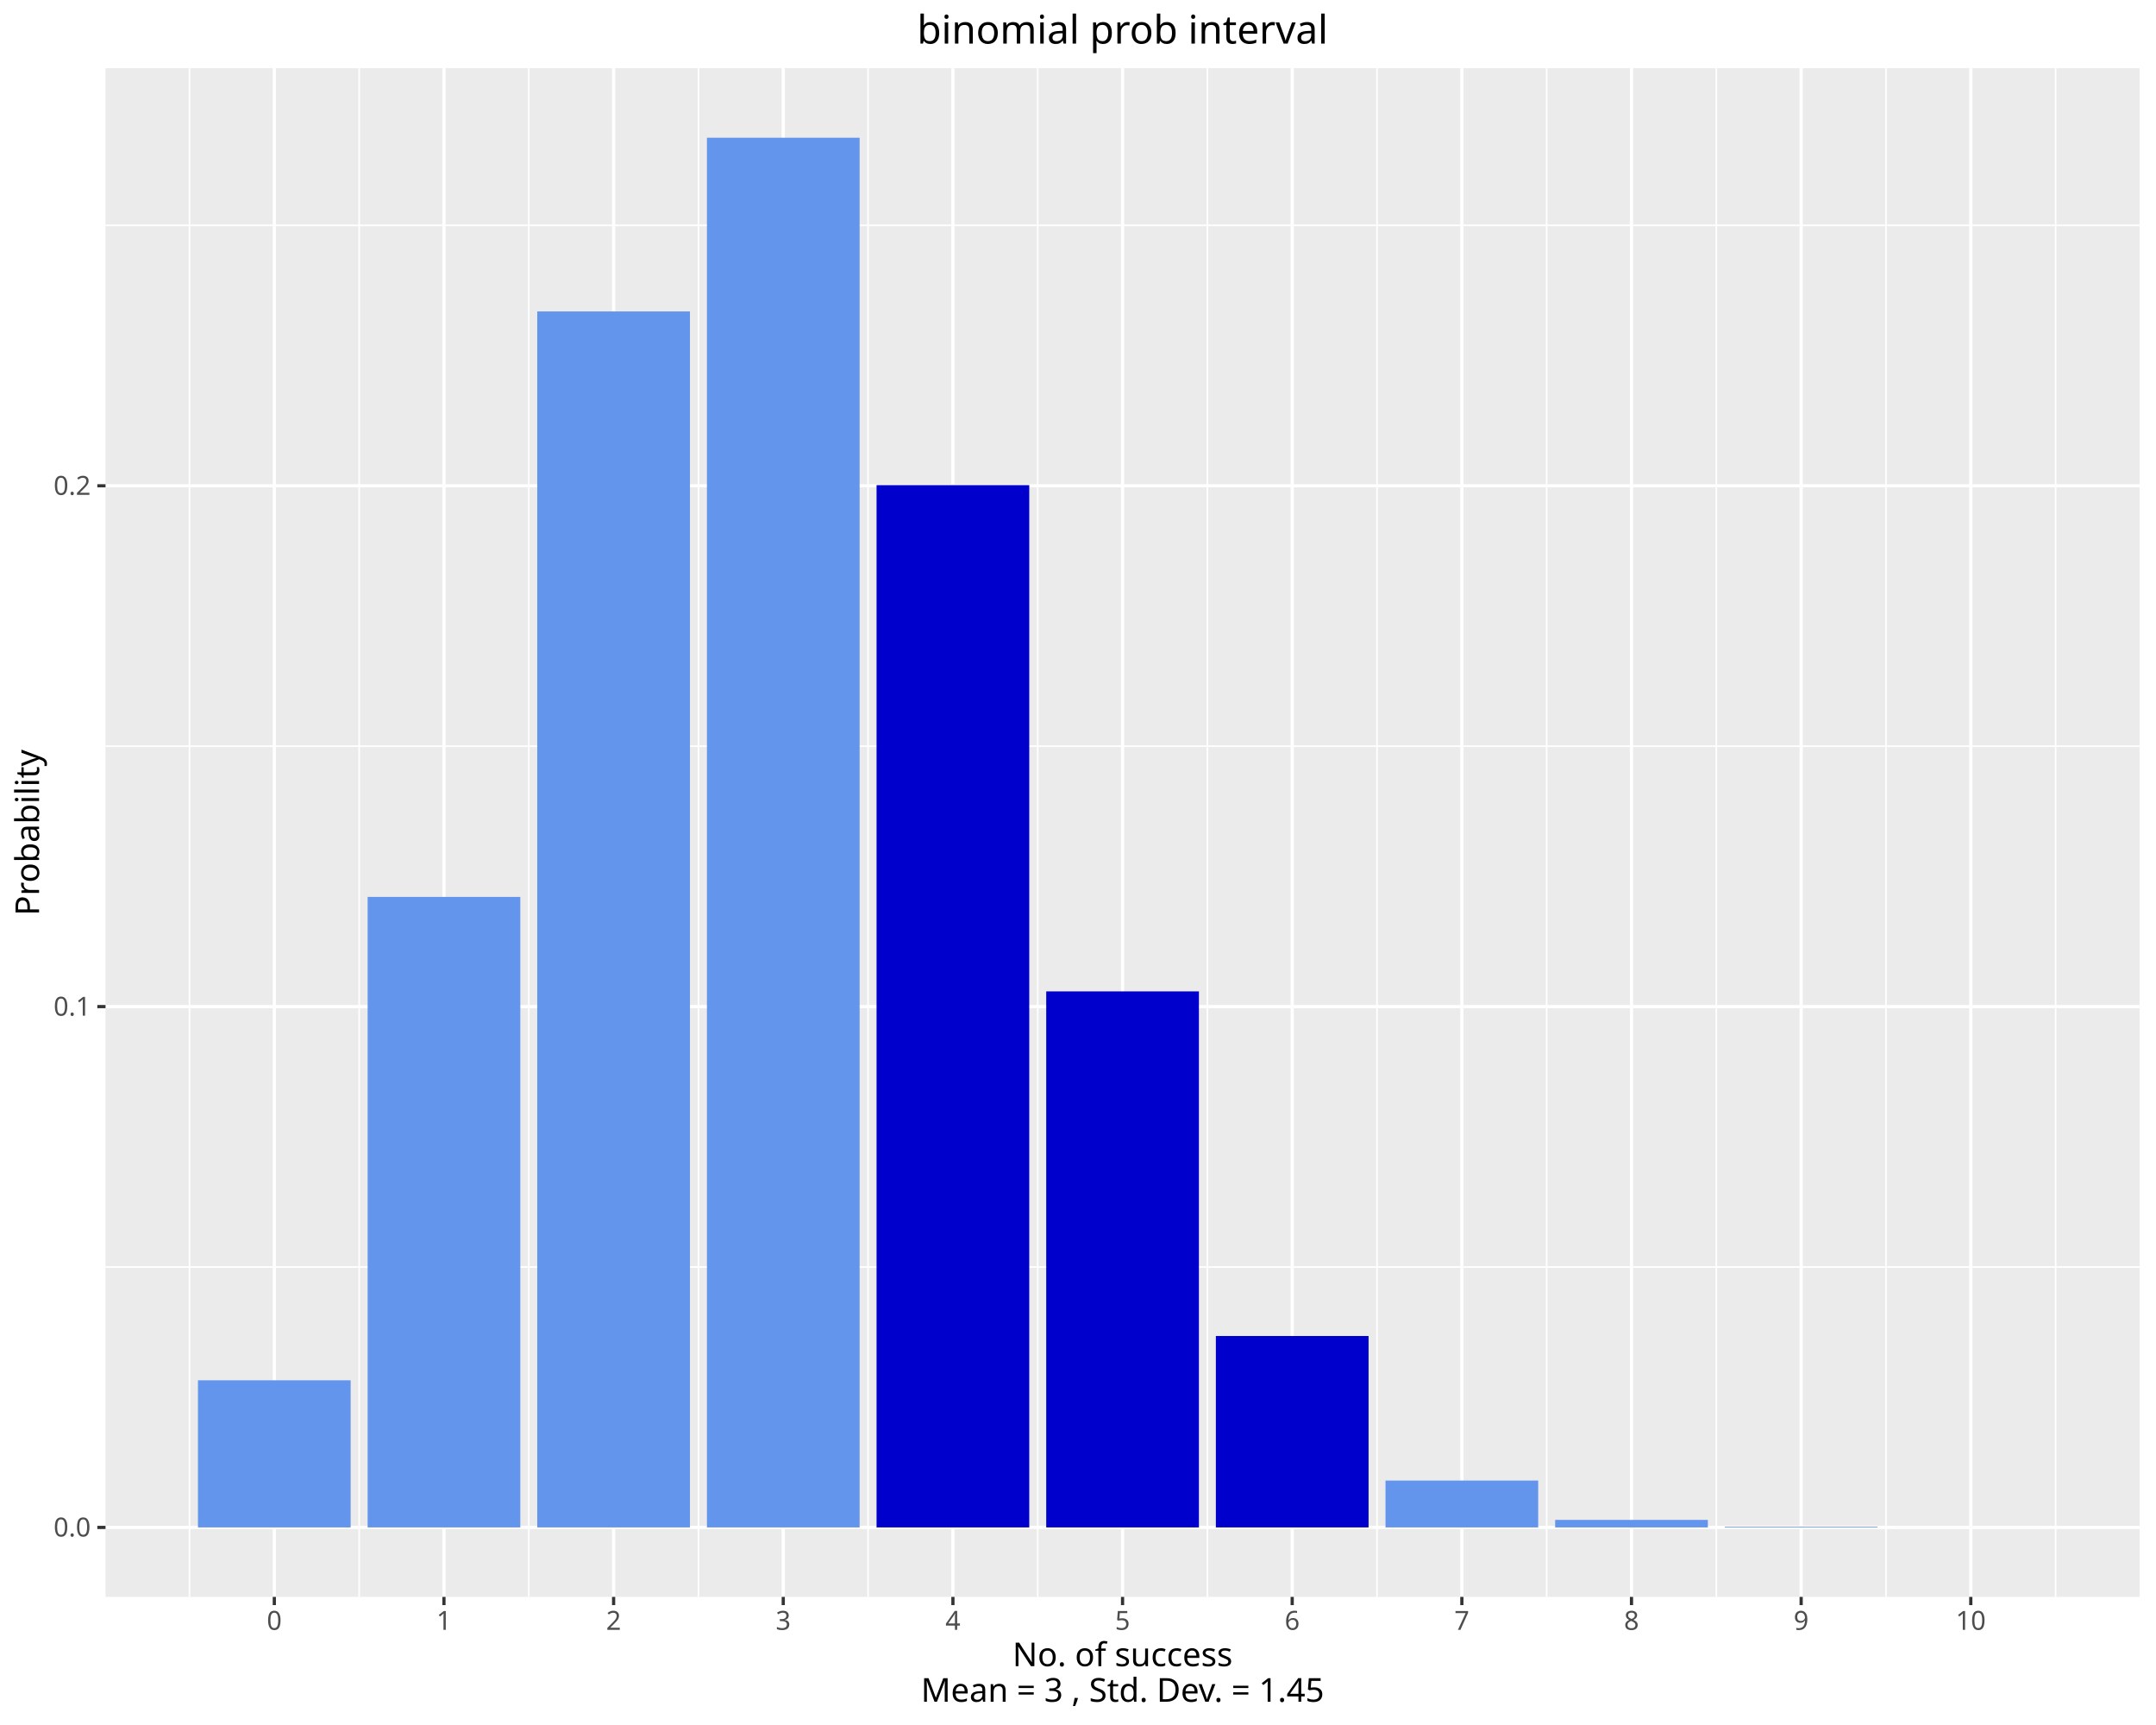
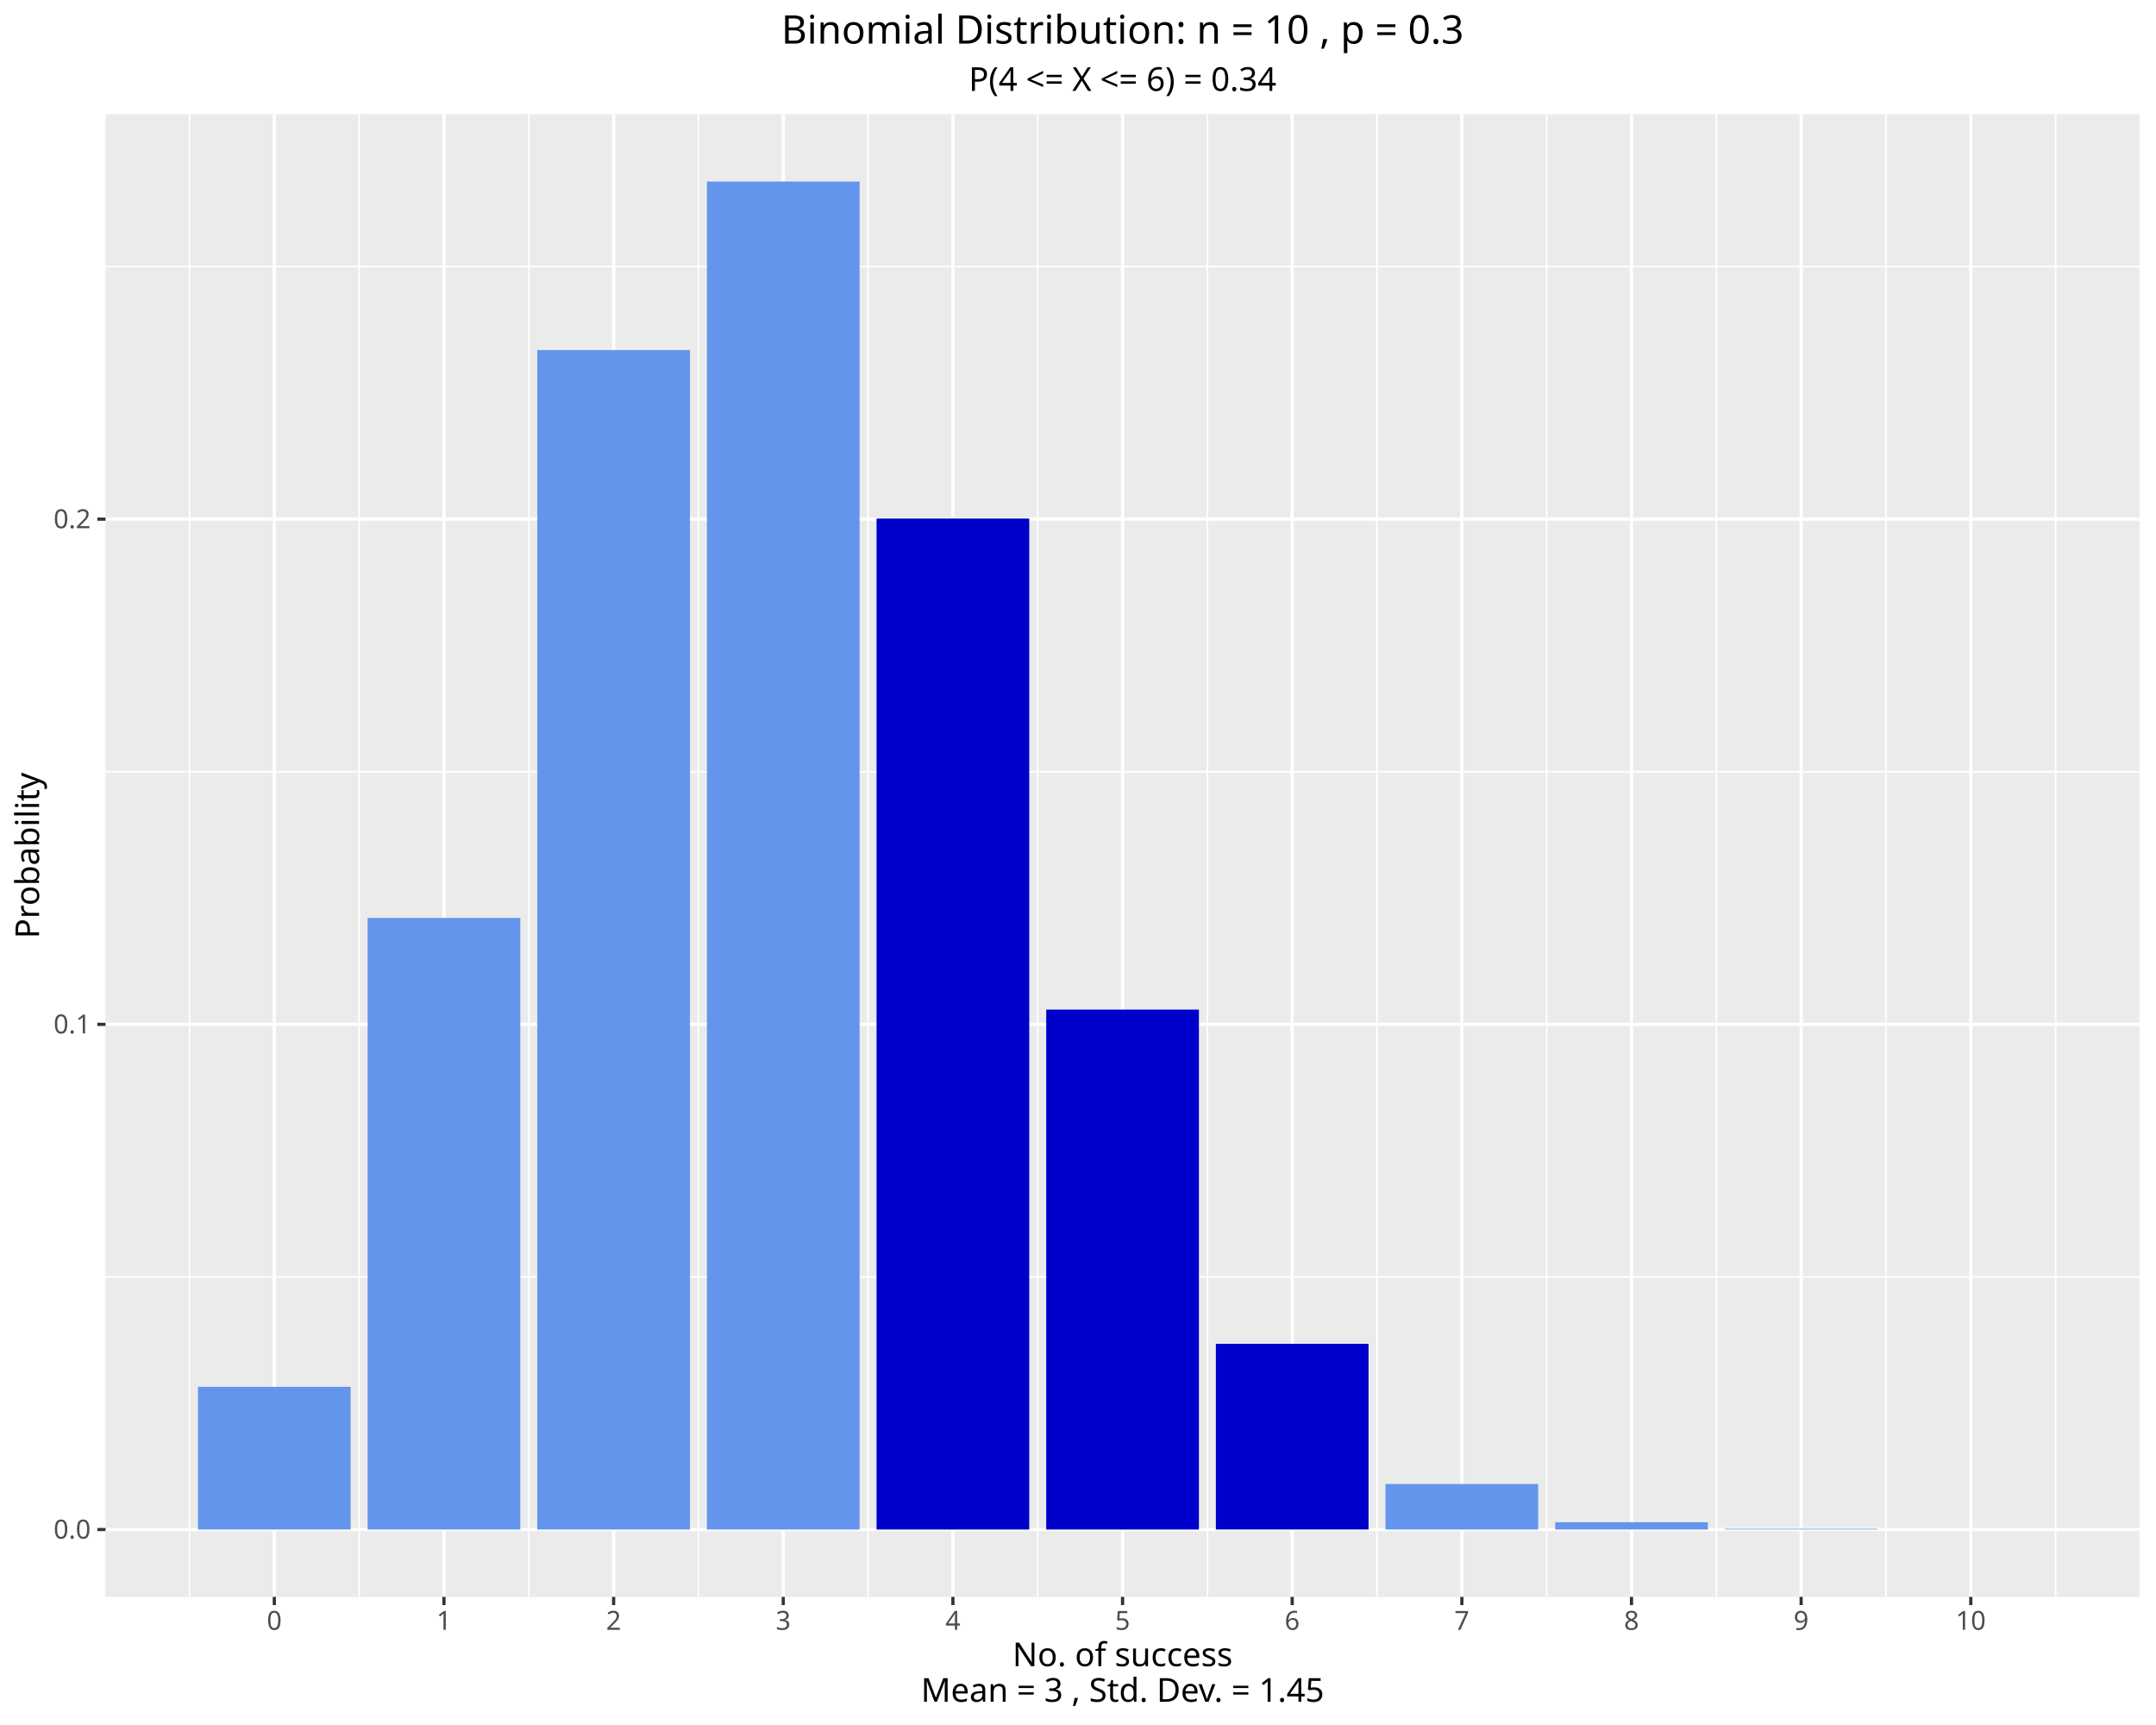
<svg xmlns="http://www.w3.org/2000/svg" class="svglite" data-engine-version="2.0" width="720.00pt" height="576.00pt" viewBox="0 0 720.00 576.00">
  <defs>
    <style type="text/css">
    .svglite line, .svglite polyline, .svglite polygon, .svglite path, .svglite rect, .svglite circle {
      fill: none;
      stroke: #000000;
      stroke-linecap: round;
      stroke-linejoin: round;
      stroke-miterlimit: 10.00;
    }
  </style>
  </defs>
  <rect width="100%" height="100%" style="stroke: none; fill: #FFFFFF;" />
  <defs>
    <clipPath id="cpMC4wMHw3MjAuMDB8MC4wMHw1NzYuMDA=">
      <rect x="0.00" y="0.00" width="720.00" height="576.00" />
    </clipPath>
  </defs>
  <g clip-path="url(#cpMC4wMHw3MjAuMDB8MC4wMHw1NzYuMDA=)">
    <rect x="0.00" y="0.00" width="720.00" height="576.00" style="stroke-width: 1.07; stroke: #FFFFFF; fill: #FFFFFF;" />
  </g>
  <defs>
-     <clipPath id="cpMzUuMjR8NzE0LjUyfDIyLjc4fDUzMy4yMw==">
-       <rect x="35.24" y="22.78" width="679.28" height="510.45" />
+     <clipPath id="cpMzUuMjR8NzE0LjUyfDM4LjEyfDUzMy4yMw==">
+       <rect x="35.24" y="38.12" width="679.28" height="495.12" />
    </clipPath>
  </defs>
-   <g clip-path="url(#cpMzUuMjR8NzE0LjUyfDIyLjc4fDUzMy4yMw==)">
-     <rect x="35.24" y="22.78" width="679.28" height="510.45" style="stroke-width: 1.07; stroke: none; fill: #EBEBEB;" />
-     <polyline points="35.24,423.07 714.52,423.07 " style="stroke-width: 0.53; stroke: #FFFFFF; stroke-linecap: butt;" />
-     <polyline points="35.24,249.16 714.52,249.16 " style="stroke-width: 0.53; stroke: #FFFFFF; stroke-linecap: butt;" />
-     <polyline points="35.24,75.25 714.52,75.25 " style="stroke-width: 0.53; stroke: #FFFFFF; stroke-linecap: butt;" />
-     <polyline points="63.28,533.23 63.28,22.78 " style="stroke-width: 0.53; stroke: #FFFFFF; stroke-linecap: butt;" />
-     <polyline points="119.94,533.23 119.94,22.78 " style="stroke-width: 0.53; stroke: #FFFFFF; stroke-linecap: butt;" />
-     <polyline points="176.59,533.23 176.59,22.78 " style="stroke-width: 0.53; stroke: #FFFFFF; stroke-linecap: butt;" />
-     <polyline points="233.24,533.23 233.24,22.78 " style="stroke-width: 0.53; stroke: #FFFFFF; stroke-linecap: butt;" />
-     <polyline points="289.90,533.23 289.90,22.78 " style="stroke-width: 0.53; stroke: #FFFFFF; stroke-linecap: butt;" />
-     <polyline points="346.55,533.23 346.55,22.78 " style="stroke-width: 0.53; stroke: #FFFFFF; stroke-linecap: butt;" />
-     <polyline points="403.21,533.23 403.21,22.78 " style="stroke-width: 0.53; stroke: #FFFFFF; stroke-linecap: butt;" />
-     <polyline points="459.86,533.23 459.86,22.78 " style="stroke-width: 0.53; stroke: #FFFFFF; stroke-linecap: butt;" />
-     <polyline points="516.51,533.23 516.51,22.78 " style="stroke-width: 0.53; stroke: #FFFFFF; stroke-linecap: butt;" />
-     <polyline points="573.17,533.23 573.17,22.78 " style="stroke-width: 0.53; stroke: #FFFFFF; stroke-linecap: butt;" />
-     <polyline points="629.82,533.23 629.82,22.78 " style="stroke-width: 0.53; stroke: #FFFFFF; stroke-linecap: butt;" />
-     <polyline points="686.48,533.23 686.48,22.78 " style="stroke-width: 0.53; stroke: #FFFFFF; stroke-linecap: butt;" />
-     <polyline points="35.24,510.03 714.52,510.03 " style="stroke-width: 1.07; stroke: #FFFFFF; stroke-linecap: butt;" />
-     <polyline points="35.24,336.12 714.52,336.12 " style="stroke-width: 1.07; stroke: #FFFFFF; stroke-linecap: butt;" />
-     <polyline points="35.24,162.21 714.52,162.21 " style="stroke-width: 1.07; stroke: #FFFFFF; stroke-linecap: butt;" />
-     <polyline points="91.61,533.23 91.61,22.78 " style="stroke-width: 1.07; stroke: #FFFFFF; stroke-linecap: butt;" />
-     <polyline points="148.26,533.23 148.26,22.78 " style="stroke-width: 1.07; stroke: #FFFFFF; stroke-linecap: butt;" />
-     <polyline points="204.92,533.23 204.92,22.78 " style="stroke-width: 1.07; stroke: #FFFFFF; stroke-linecap: butt;" />
-     <polyline points="261.57,533.23 261.57,22.78 " style="stroke-width: 1.07; stroke: #FFFFFF; stroke-linecap: butt;" />
-     <polyline points="318.23,533.23 318.23,22.78 " style="stroke-width: 1.07; stroke: #FFFFFF; stroke-linecap: butt;" />
-     <polyline points="374.88,533.23 374.88,22.78 " style="stroke-width: 1.07; stroke: #FFFFFF; stroke-linecap: butt;" />
-     <polyline points="431.53,533.23 431.53,22.78 " style="stroke-width: 1.07; stroke: #FFFFFF; stroke-linecap: butt;" />
-     <polyline points="488.19,533.23 488.19,22.78 " style="stroke-width: 1.07; stroke: #FFFFFF; stroke-linecap: butt;" />
-     <polyline points="544.84,533.23 544.84,22.78 " style="stroke-width: 1.07; stroke: #FFFFFF; stroke-linecap: butt;" />
-     <polyline points="601.50,533.23 601.50,22.78 " style="stroke-width: 1.07; stroke: #FFFFFF; stroke-linecap: butt;" />
-     <polyline points="658.15,533.23 658.15,22.78 " style="stroke-width: 1.07; stroke: #FFFFFF; stroke-linecap: butt;" />
-     <rect x="66.11" y="460.90" width="50.99" height="49.13" style="stroke-width: 1.07; stroke: none; stroke-linecap: square; stroke-linejoin: miter; fill: #6495ED;" />
-     <rect x="122.77" y="299.49" width="50.99" height="210.54" style="stroke-width: 1.07; stroke: none; stroke-linecap: square; stroke-linejoin: miter; fill: #6495ED;" />
-     <rect x="179.42" y="103.99" width="50.99" height="406.04" style="stroke-width: 1.07; stroke: none; stroke-linecap: square; stroke-linejoin: miter; fill: #6495ED;" />
-     <rect x="236.08" y="45.99" width="50.99" height="464.04" style="stroke-width: 1.07; stroke: none; stroke-linecap: square; stroke-linejoin: miter; fill: #6495ED;" />
-     <rect x="292.73" y="162.00" width="50.99" height="348.03" style="stroke-width: 1.07; stroke: none; stroke-linecap: square; stroke-linejoin: miter; fill: #0000CD;" />
-     <rect x="349.39" y="331.04" width="50.99" height="178.99" style="stroke-width: 1.07; stroke: none; stroke-linecap: square; stroke-linejoin: miter; fill: #0000CD;" />
-     <rect x="406.04" y="446.11" width="50.99" height="63.92" style="stroke-width: 1.07; stroke: none; stroke-linecap: square; stroke-linejoin: miter; fill: #0000CD;" />
-     <rect x="462.69" y="494.38" width="50.99" height="15.65" style="stroke-width: 1.07; stroke: none; stroke-linecap: square; stroke-linejoin: miter; fill: #6495ED;" />
-     <rect x="519.35" y="507.51" width="50.99" height="2.52" style="stroke-width: 1.07; stroke: none; stroke-linecap: square; stroke-linejoin: miter; fill: #6495ED;" />
-     <rect x="576.00" y="509.79" width="50.99" height="0.24" style="stroke-width: 1.07; stroke: none; stroke-linecap: square; stroke-linejoin: miter; fill: #6495ED;" />
-     <rect x="632.66" y="510.02" width="50.99" height="0.010" style="stroke-width: 1.07; stroke: none; stroke-linecap: square; stroke-linejoin: miter; fill: #6495ED;" />
+   <g clip-path="url(#cpMzUuMjR8NzE0LjUyfDM4LjEyfDUzMy4yMw==)">
+     <rect x="35.24" y="38.12" width="679.28" height="495.12" style="stroke-width: 1.07; stroke: none; fill: #EBEBEB;" />
+     <polyline points="35.24,426.38 714.52,426.38 " style="stroke-width: 0.53; stroke: #FFFFFF; stroke-linecap: butt;" />
+     <polyline points="35.24,257.70 714.52,257.70 " style="stroke-width: 0.53; stroke: #FFFFFF; stroke-linecap: butt;" />
+     <polyline points="35.24,89.01 714.52,89.01 " style="stroke-width: 0.53; stroke: #FFFFFF; stroke-linecap: butt;" />
+     <polyline points="63.28,533.23 63.28,38.12 " style="stroke-width: 0.53; stroke: #FFFFFF; stroke-linecap: butt;" />
+     <polyline points="119.94,533.23 119.94,38.12 " style="stroke-width: 0.53; stroke: #FFFFFF; stroke-linecap: butt;" />
+     <polyline points="176.59,533.23 176.59,38.12 " style="stroke-width: 0.53; stroke: #FFFFFF; stroke-linecap: butt;" />
+     <polyline points="233.24,533.23 233.24,38.12 " style="stroke-width: 0.53; stroke: #FFFFFF; stroke-linecap: butt;" />
+     <polyline points="289.90,533.23 289.90,38.12 " style="stroke-width: 0.53; stroke: #FFFFFF; stroke-linecap: butt;" />
+     <polyline points="346.55,533.23 346.55,38.12 " style="stroke-width: 0.53; stroke: #FFFFFF; stroke-linecap: butt;" />
+     <polyline points="403.21,533.23 403.21,38.12 " style="stroke-width: 0.53; stroke: #FFFFFF; stroke-linecap: butt;" />
+     <polyline points="459.86,533.23 459.86,38.12 " style="stroke-width: 0.53; stroke: #FFFFFF; stroke-linecap: butt;" />
+     <polyline points="516.51,533.23 516.51,38.12 " style="stroke-width: 0.53; stroke: #FFFFFF; stroke-linecap: butt;" />
+     <polyline points="573.17,533.23 573.17,38.12 " style="stroke-width: 0.53; stroke: #FFFFFF; stroke-linecap: butt;" />
+     <polyline points="629.82,533.23 629.82,38.12 " style="stroke-width: 0.53; stroke: #FFFFFF; stroke-linecap: butt;" />
+     <polyline points="686.48,533.23 686.48,38.12 " style="stroke-width: 0.53; stroke: #FFFFFF; stroke-linecap: butt;" />
+     <polyline points="35.24,510.73 714.52,510.73 " style="stroke-width: 1.07; stroke: #FFFFFF; stroke-linecap: butt;" />
+     <polyline points="35.24,342.04 714.52,342.04 " style="stroke-width: 1.07; stroke: #FFFFFF; stroke-linecap: butt;" />
+     <polyline points="35.24,173.35 714.52,173.35 " style="stroke-width: 1.07; stroke: #FFFFFF; stroke-linecap: butt;" />
+     <polyline points="91.61,533.23 91.61,38.12 " style="stroke-width: 1.07; stroke: #FFFFFF; stroke-linecap: butt;" />
+     <polyline points="148.26,533.23 148.26,38.12 " style="stroke-width: 1.07; stroke: #FFFFFF; stroke-linecap: butt;" />
+     <polyline points="204.92,533.23 204.92,38.12 " style="stroke-width: 1.07; stroke: #FFFFFF; stroke-linecap: butt;" />
+     <polyline points="261.57,533.23 261.57,38.12 " style="stroke-width: 1.07; stroke: #FFFFFF; stroke-linecap: butt;" />
+     <polyline points="318.23,533.23 318.23,38.12 " style="stroke-width: 1.07; stroke: #FFFFFF; stroke-linecap: butt;" />
+     <polyline points="374.88,533.23 374.88,38.12 " style="stroke-width: 1.07; stroke: #FFFFFF; stroke-linecap: butt;" />
+     <polyline points="431.53,533.23 431.53,38.12 " style="stroke-width: 1.07; stroke: #FFFFFF; stroke-linecap: butt;" />
+     <polyline points="488.19,533.23 488.19,38.12 " style="stroke-width: 1.07; stroke: #FFFFFF; stroke-linecap: butt;" />
+     <polyline points="544.84,533.23 544.84,38.12 " style="stroke-width: 1.07; stroke: #FFFFFF; stroke-linecap: butt;" />
+     <polyline points="601.50,533.23 601.50,38.12 " style="stroke-width: 1.07; stroke: #FFFFFF; stroke-linecap: butt;" />
+     <polyline points="658.15,533.23 658.15,38.12 " style="stroke-width: 1.07; stroke: #FFFFFF; stroke-linecap: butt;" />
+     <rect x="66.11" y="463.08" width="50.99" height="47.65" style="stroke-width: 1.07; stroke: none; stroke-linecap: square; stroke-linejoin: miter; fill: #6495ED;" />
+     <rect x="122.77" y="306.51" width="50.99" height="204.21" style="stroke-width: 1.07; stroke: none; stroke-linecap: square; stroke-linejoin: miter; fill: #6495ED;" />
+     <rect x="179.42" y="116.89" width="50.99" height="393.84" style="stroke-width: 1.07; stroke: none; stroke-linecap: square; stroke-linejoin: miter; fill: #6495ED;" />
+     <rect x="236.08" y="60.62" width="50.99" height="450.11" style="stroke-width: 1.07; stroke: none; stroke-linecap: square; stroke-linejoin: miter; fill: #6495ED;" />
+     <rect x="292.73" y="173.15" width="50.99" height="337.58" style="stroke-width: 1.07; stroke: none; stroke-linecap: square; stroke-linejoin: miter; fill: #0000CD;" />
+     <rect x="349.39" y="337.12" width="50.99" height="173.61" style="stroke-width: 1.07; stroke: none; stroke-linecap: square; stroke-linejoin: miter; fill: #0000CD;" />
+     <rect x="406.04" y="448.72" width="50.99" height="62.00" style="stroke-width: 1.07; stroke: none; stroke-linecap: square; stroke-linejoin: miter; fill: #0000CD;" />
+     <rect x="462.69" y="495.54" width="50.99" height="15.18" style="stroke-width: 1.07; stroke: none; stroke-linecap: square; stroke-linejoin: miter; fill: #6495ED;" />
+     <rect x="519.35" y="508.29" width="50.99" height="2.44" style="stroke-width: 1.07; stroke: none; stroke-linecap: square; stroke-linejoin: miter; fill: #6495ED;" />
+     <rect x="576.00" y="510.49" width="50.99" height="0.23" style="stroke-width: 1.07; stroke: none; stroke-linecap: square; stroke-linejoin: miter; fill: #6495ED;" />
+     <rect x="632.66" y="510.72" width="50.99" height="0.01" style="stroke-width: 1.07; stroke: none; stroke-linecap: square; stroke-linejoin: miter; fill: #6495ED;" />
  </g>
  <g clip-path="url(#cpMC4wMHw3MjAuMDB8MC4wMHw1NzYuMDA=)">
-     <text x="30.31" y="513.06" text-anchor="end" style="font-size: 8.80px; fill: #4D4D4D; font-family: sans;" textLength="12.23px" lengthAdjust="spacingAndGlyphs">0.0</text>
-     <text x="30.31" y="339.15" text-anchor="end" style="font-size: 8.80px; fill: #4D4D4D; font-family: sans;" textLength="12.23px" lengthAdjust="spacingAndGlyphs">0.1</text>
-     <text x="30.31" y="165.24" text-anchor="end" style="font-size: 8.80px; fill: #4D4D4D; font-family: sans;" textLength="12.23px" lengthAdjust="spacingAndGlyphs">0.2</text>
-     <polyline points="32.50,510.03 35.24,510.03 " style="stroke-width: 1.07; stroke: #333333; stroke-linecap: butt;" />
-     <polyline points="32.50,336.12 35.24,336.12 " style="stroke-width: 1.07; stroke: #333333; stroke-linecap: butt;" />
-     <polyline points="32.50,162.21 35.24,162.21 " style="stroke-width: 1.07; stroke: #333333; stroke-linecap: butt;" />
+     <text x="30.31" y="513.76" text-anchor="end" style="font-size: 8.80px; fill: #4D4D4D; font-family: sans;" textLength="12.23px" lengthAdjust="spacingAndGlyphs">0.0</text>
+     <text x="30.31" y="345.07" text-anchor="end" style="font-size: 8.80px; fill: #4D4D4D; font-family: sans;" textLength="12.23px" lengthAdjust="spacingAndGlyphs">0.1</text>
+     <text x="30.31" y="176.38" text-anchor="end" style="font-size: 8.80px; fill: #4D4D4D; font-family: sans;" textLength="12.23px" lengthAdjust="spacingAndGlyphs">0.2</text>
+     <polyline points="32.50,510.73 35.24,510.73 " style="stroke-width: 1.07; stroke: #333333; stroke-linecap: butt;" />
+     <polyline points="32.50,342.04 35.24,342.04 " style="stroke-width: 1.07; stroke: #333333; stroke-linecap: butt;" />
+     <polyline points="32.50,173.35 35.24,173.35 " style="stroke-width: 1.07; stroke: #333333; stroke-linecap: butt;" />
    <polyline points="91.61,535.97 91.61,533.23 " style="stroke-width: 1.07; stroke: #333333; stroke-linecap: butt;" />
    <polyline points="148.26,535.97 148.26,533.23 " style="stroke-width: 1.07; stroke: #333333; stroke-linecap: butt;" />
    <polyline points="204.92,535.97 204.92,533.23 " style="stroke-width: 1.07; stroke: #333333; stroke-linecap: butt;" />
    <polyline points="261.57,535.97 261.57,533.23 " style="stroke-width: 1.07; stroke: #333333; stroke-linecap: butt;" />
    <polyline points="318.23,535.97 318.23,533.23 " style="stroke-width: 1.07; stroke: #333333; stroke-linecap: butt;" />
    <polyline points="374.88,535.97 374.88,533.23 " style="stroke-width: 1.07; stroke: #333333; stroke-linecap: butt;" />
    <polyline points="431.53,535.97 431.53,533.23 " style="stroke-width: 1.07; stroke: #333333; stroke-linecap: butt;" />
    <polyline points="488.19,535.97 488.19,533.23 " style="stroke-width: 1.07; stroke: #333333; stroke-linecap: butt;" />
    <polyline points="544.84,535.97 544.84,533.23 " style="stroke-width: 1.07; stroke: #333333; stroke-linecap: butt;" />
    <polyline points="601.50,535.97 601.50,533.23 " style="stroke-width: 1.07; stroke: #333333; stroke-linecap: butt;" />
    <polyline points="658.15,535.97 658.15,533.23 " style="stroke-width: 1.07; stroke: #333333; stroke-linecap: butt;" />
    <text x="91.61" y="544.22" text-anchor="middle" style="font-size: 8.80px; fill: #4D4D4D; font-family: sans;" textLength="4.89px" lengthAdjust="spacingAndGlyphs">0</text>
    <text x="148.26" y="544.22" text-anchor="middle" style="font-size: 8.80px; fill: #4D4D4D; font-family: sans;" textLength="4.89px" lengthAdjust="spacingAndGlyphs">1</text>
    <text x="204.92" y="544.22" text-anchor="middle" style="font-size: 8.80px; fill: #4D4D4D; font-family: sans;" textLength="4.89px" lengthAdjust="spacingAndGlyphs">2</text>
    <text x="261.57" y="544.22" text-anchor="middle" style="font-size: 8.80px; fill: #4D4D4D; font-family: sans;" textLength="4.89px" lengthAdjust="spacingAndGlyphs">3</text>
    <text x="318.23" y="544.22" text-anchor="middle" style="font-size: 8.80px; fill: #4D4D4D; font-family: sans;" textLength="4.89px" lengthAdjust="spacingAndGlyphs">4</text>
    <text x="374.88" y="544.22" text-anchor="middle" style="font-size: 8.80px; fill: #4D4D4D; font-family: sans;" textLength="4.89px" lengthAdjust="spacingAndGlyphs">5</text>
    <text x="431.53" y="544.22" text-anchor="middle" style="font-size: 8.80px; fill: #4D4D4D; font-family: sans;" textLength="4.89px" lengthAdjust="spacingAndGlyphs">6</text>
    <text x="488.19" y="544.22" text-anchor="middle" style="font-size: 8.80px; fill: #4D4D4D; font-family: sans;" textLength="4.89px" lengthAdjust="spacingAndGlyphs">7</text>
    <text x="544.84" y="544.22" text-anchor="middle" style="font-size: 8.80px; fill: #4D4D4D; font-family: sans;" textLength="4.89px" lengthAdjust="spacingAndGlyphs">8</text>
    <text x="601.50" y="544.22" text-anchor="middle" style="font-size: 8.80px; fill: #4D4D4D; font-family: sans;" textLength="4.89px" lengthAdjust="spacingAndGlyphs">9</text>
    <text x="658.15" y="544.22" text-anchor="middle" style="font-size: 8.80px; fill: #4D4D4D; font-family: sans;" textLength="9.79px" lengthAdjust="spacingAndGlyphs">10</text>
    <text x="374.88" y="556.36" text-anchor="middle" style="font-size: 11.00px; font-family: sans;" textLength="72.16px" lengthAdjust="spacingAndGlyphs">No. of success</text>
    <text x="374.88" y="568.24" text-anchor="middle" style="font-size: 11.00px; font-family: sans;" textLength="137.60px" lengthAdjust="spacingAndGlyphs"> Mean = 3 , Std. Dev. = 1.45</text>
-     <text transform="translate(13.05,278.01) rotate(-90)" text-anchor="middle" style="font-size: 11.00px; font-family: sans;" textLength="51.36px" lengthAdjust="spacingAndGlyphs">Probability</text>
-     <text x="374.88" y="14.56" text-anchor="middle" style="font-size: 13.20px; font-family: sans;" textLength="125.47px" lengthAdjust="spacingAndGlyphs">binomial prob interval</text>
+     <text transform="translate(13.05,285.67) rotate(-90)" text-anchor="middle" style="font-size: 11.00px; font-family: sans;" textLength="51.36px" lengthAdjust="spacingAndGlyphs">Probability</text>
+     <text x="374.88" y="30.35" text-anchor="middle" style="font-size: 11.00px; font-family: sans;" textLength="106.13px" lengthAdjust="spacingAndGlyphs">P(4 &lt;= X &lt;= 6) = 0.34</text>
+     <text x="374.88" y="14.56" text-anchor="middle" style="font-size: 13.20px; font-family: sans;" textLength="216.47px" lengthAdjust="spacingAndGlyphs">Binomial Distribution: n = 10 , p = 0.3</text>
  </g>
</svg>
